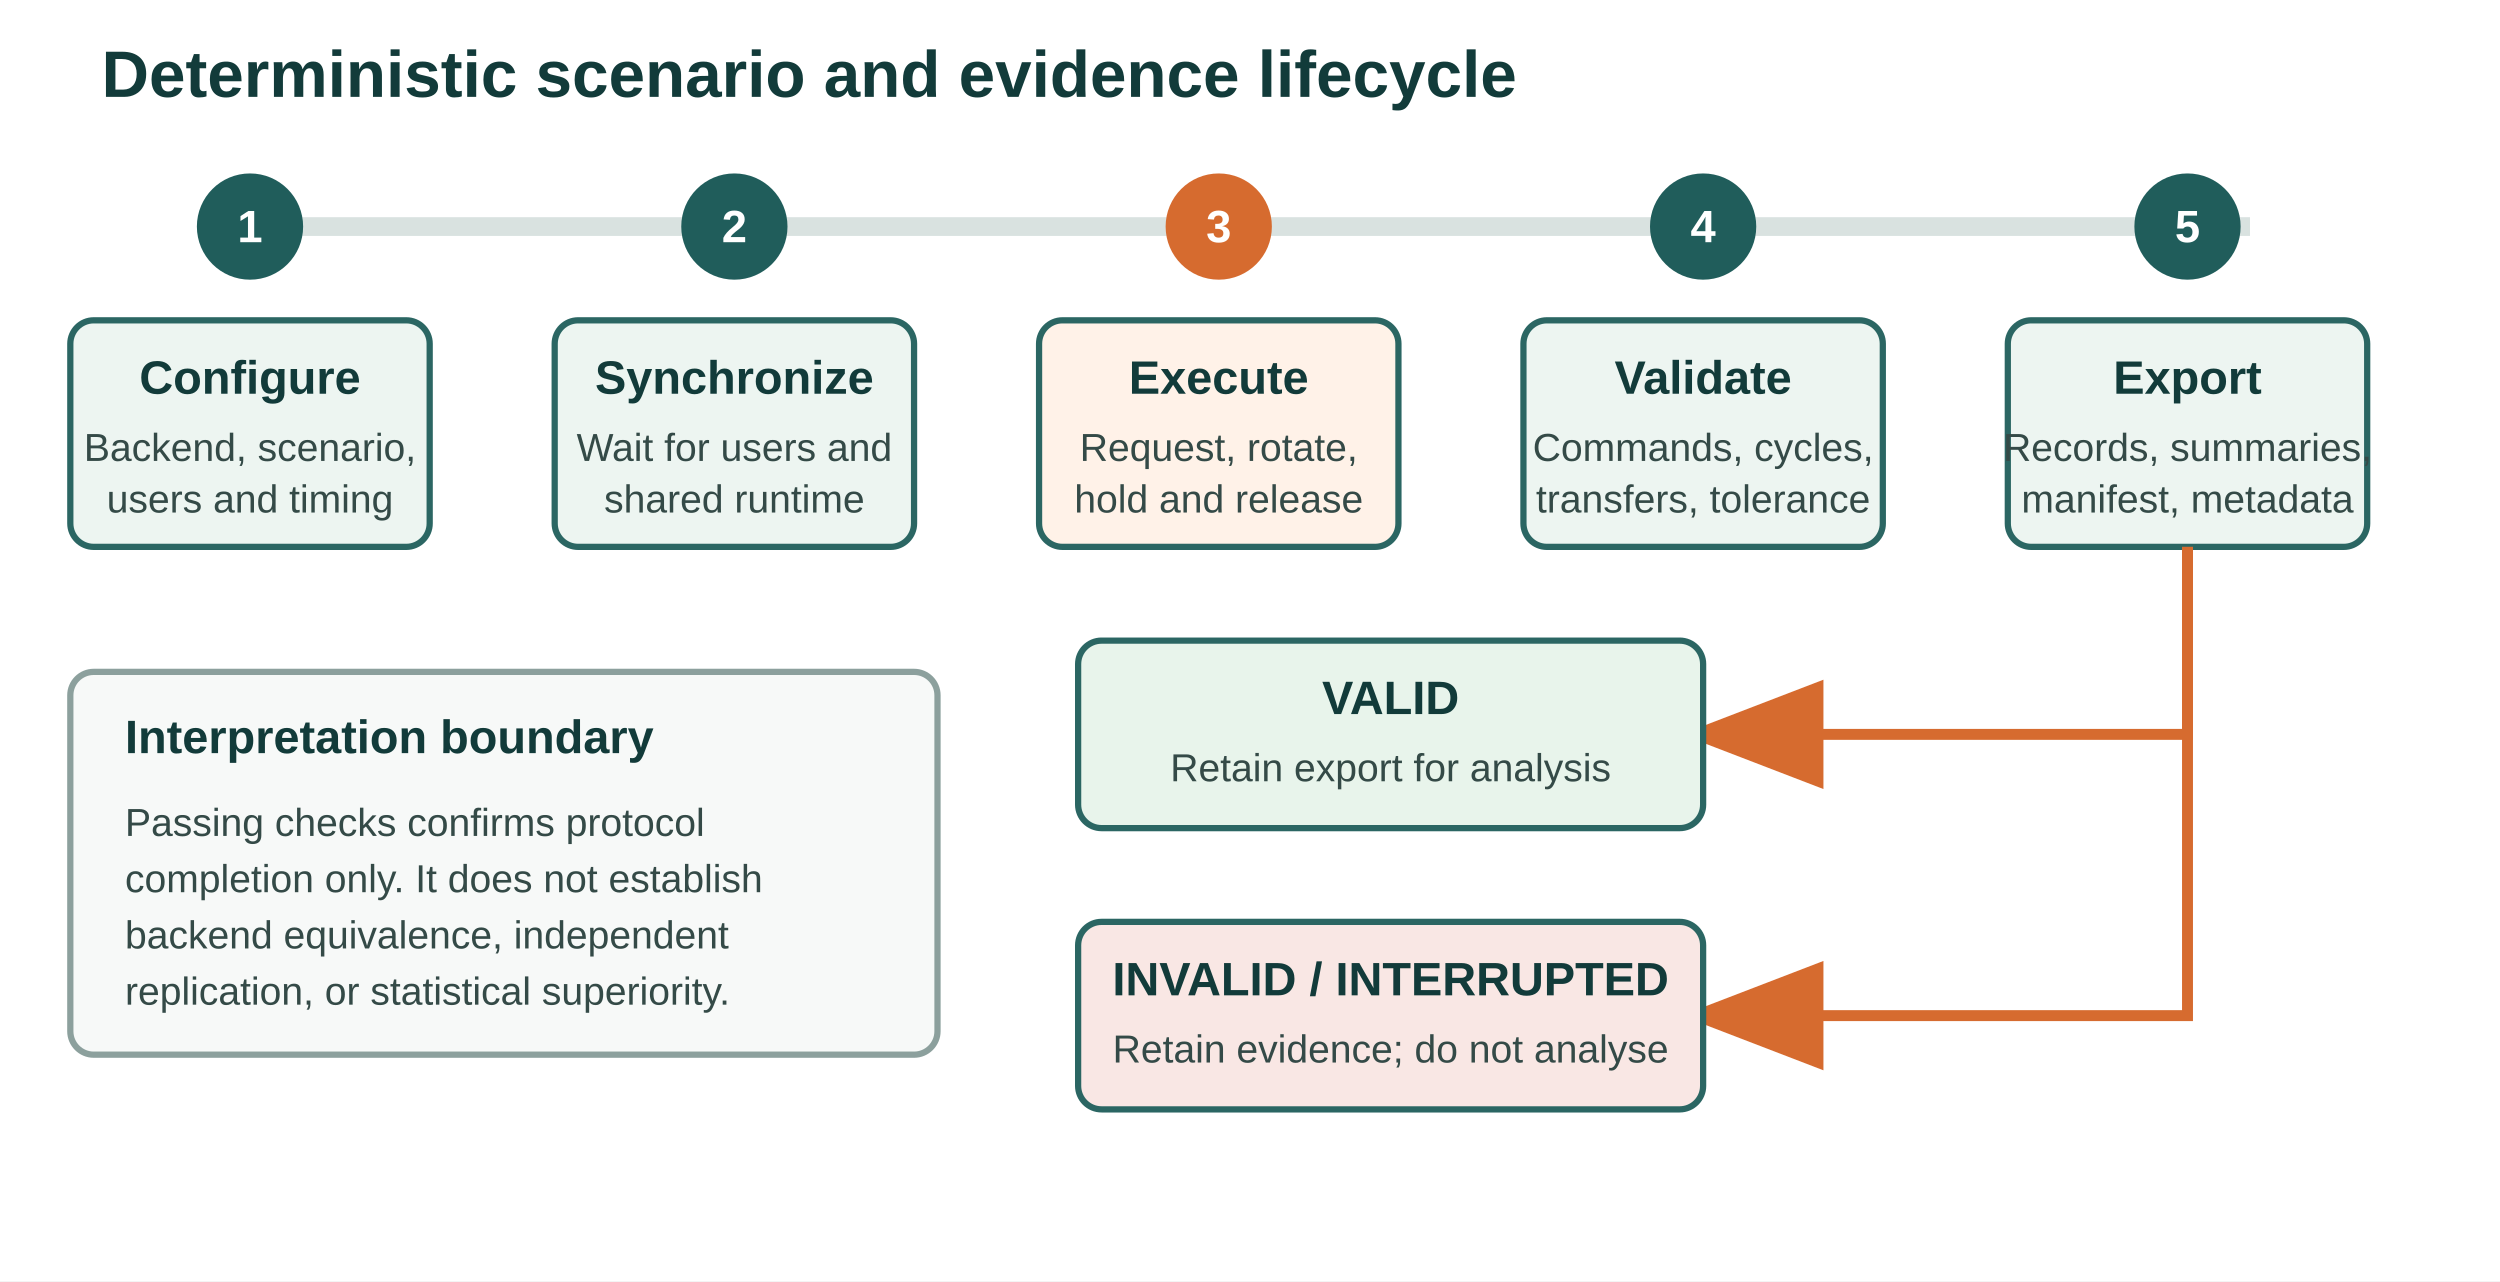
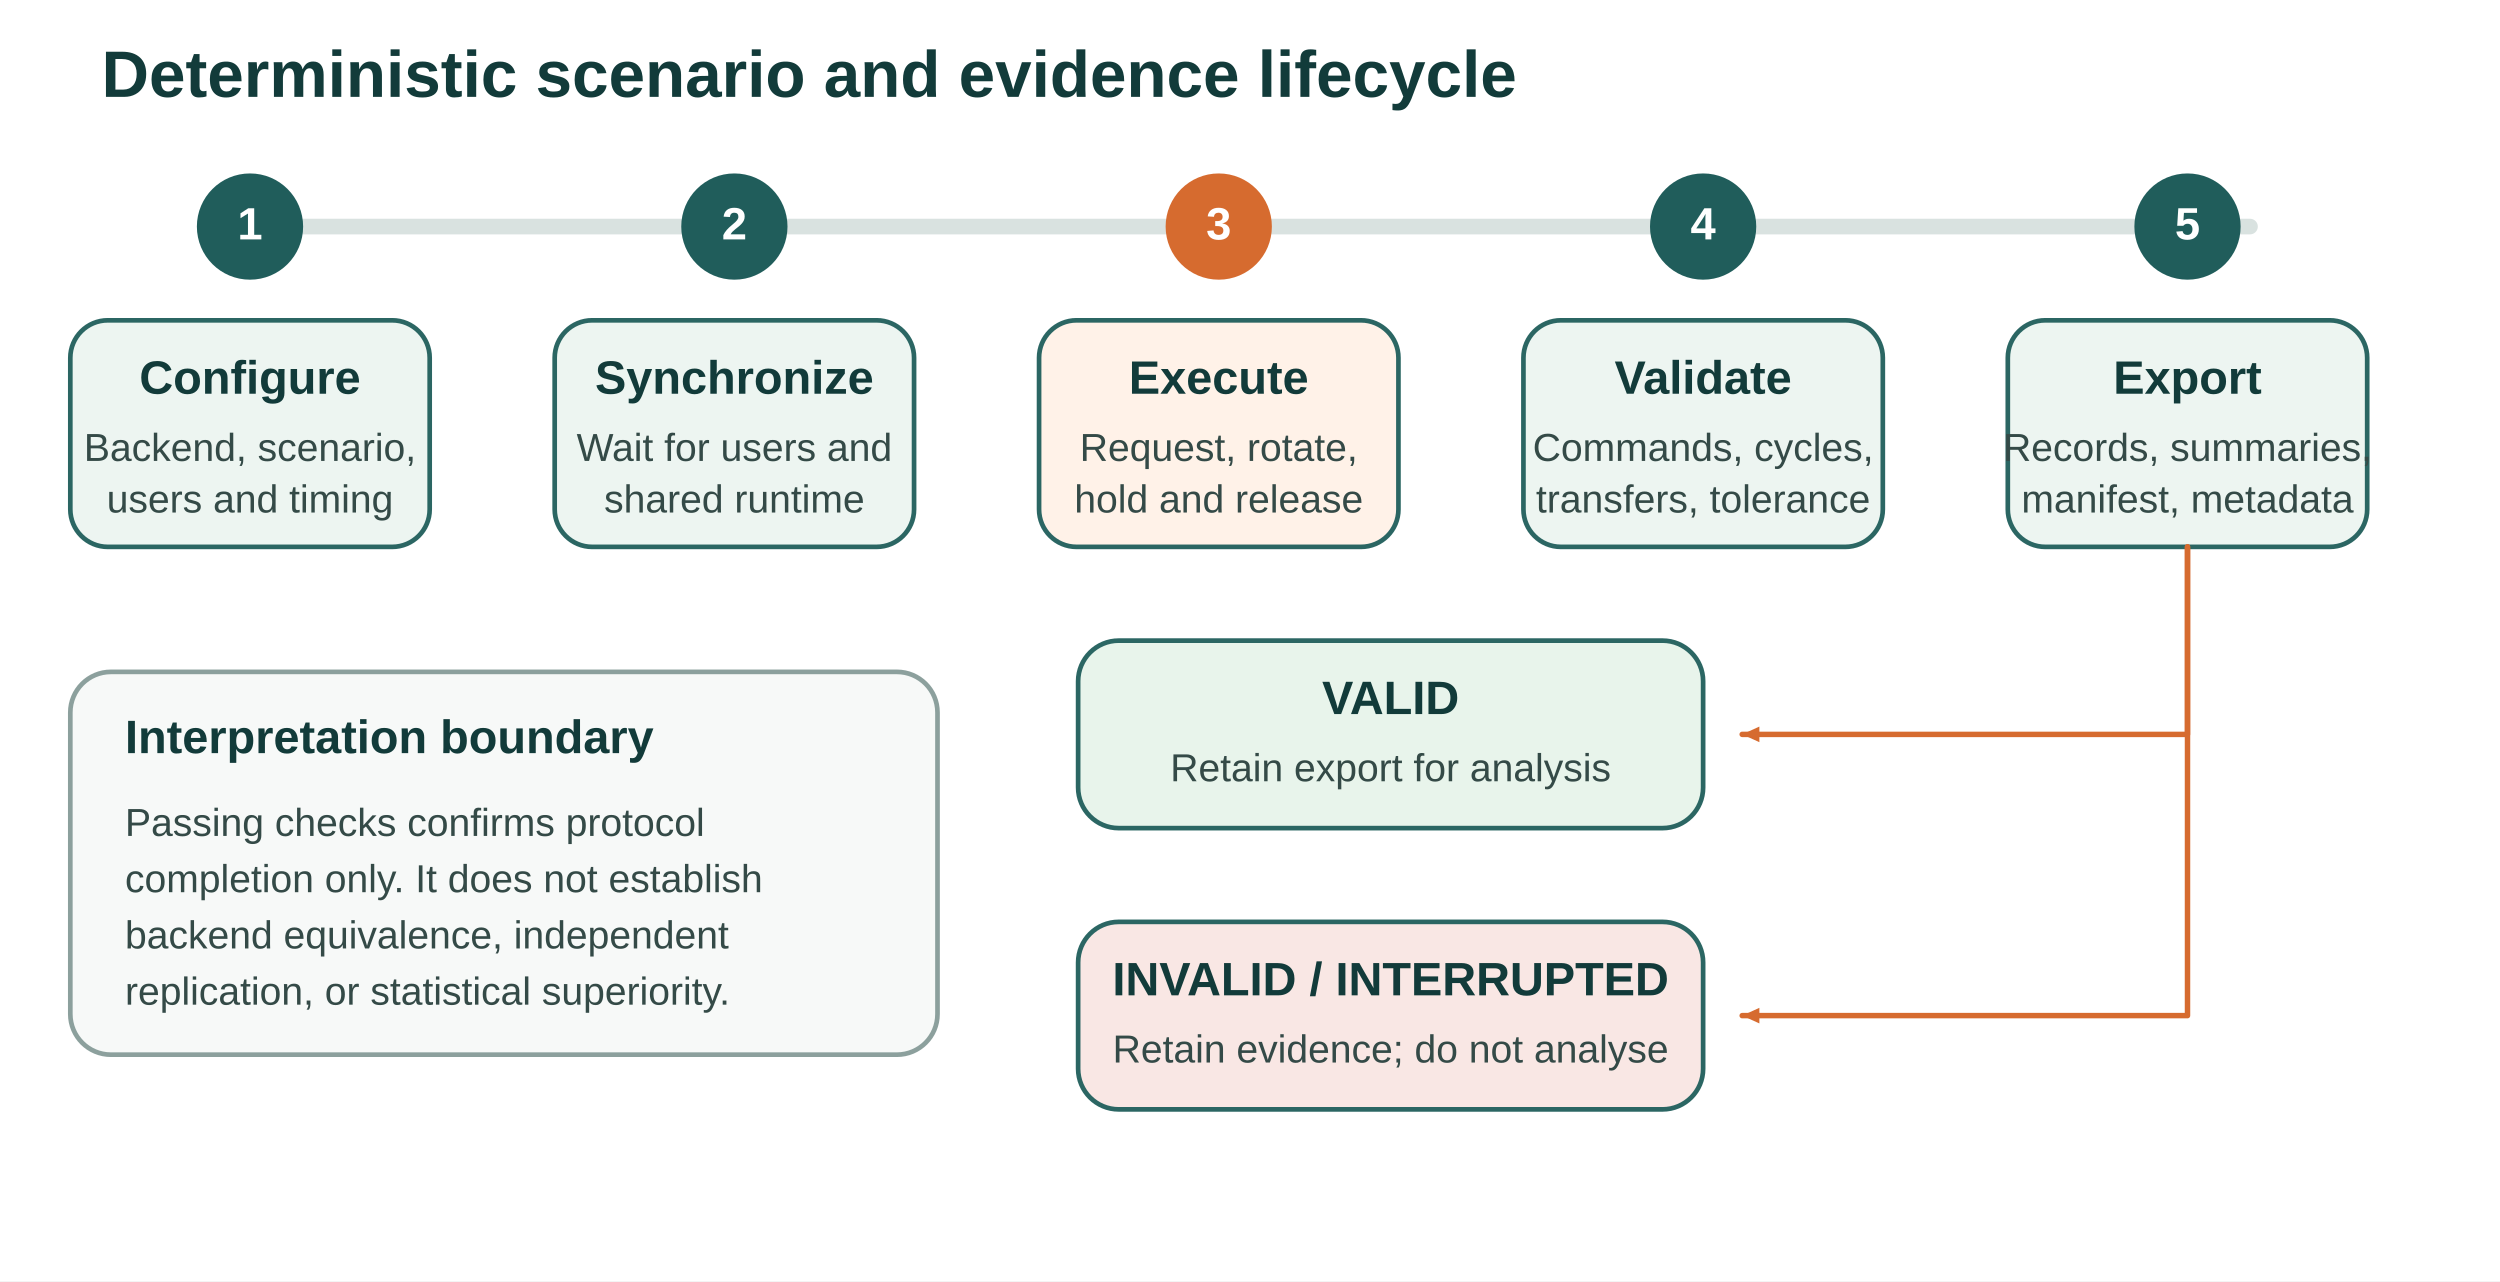
<svg xmlns="http://www.w3.org/2000/svg" width="1600" height="820" viewBox="0 0 1600 820">
  <defs>
    <style>
-       .title { font: 700 42px Arial, sans-serif; fill: #123b3a; }
-       .step { font: 700 30px Arial, sans-serif; fill: #123b3a; }
-       .body { font: 25px Arial, sans-serif; fill: #344a47; }
-       .num { font: 700 29px Arial, sans-serif; fill: #ffffff; }
-       .box { stroke: #2b6663; stroke-width: 4; }
-       .flow { stroke: #d66b2f; stroke-width: 7; fill: none; marker-end: url(#arrow); }
+       .title { font-family: Arial, sans-serif; font-size: 42px; font-weight: 700; fill: #123b3a; }
+       .heading { font-family: Arial, sans-serif; font-size: 30px; font-weight: 700; fill: #123b3a; }
+       .body { font-family: Arial, sans-serif; font-size: 25px; fill: #344a47; }
+       .number { font-family: Arial, sans-serif; font-size: 29px; font-weight: 700; fill: #ffffff; dominant-baseline: middle; }
+       .box { stroke: #2b6663; stroke-width: 3; }
+       .flow { stroke: #d66b2f; stroke-width: 3.5; stroke-linecap: round; stroke-linejoin: round; fill: none; marker-end: url(#arrow); }
    </style>
-     <marker id="arrow" markerWidth="14" markerHeight="14" refX="11" refY="5" orient="auto">
-       <path d="M0,0 L13,5 L0,10 Z" fill="#d66b2f" />
+     <marker id="arrow" markerWidth="12" markerHeight="12" refX="11" refY="5" orient="auto" markerUnits="userSpaceOnUse">
+       <path d="M0,0 L11,5 L0,10 Z" fill="#d66b2f" />
    </marker>
  </defs>
  <rect width="1600" height="820" fill="#ffffff" />
  <text x="65" y="62" class="title">Deterministic scenario and evidence lifecycle</text>
-   <line x1="160" y1="145" x2="1440" y2="145" stroke="#d9e2e0" stroke-width="12" />
+   <line x1="160" y1="145" x2="1440" y2="145" stroke="#d9e2e0" stroke-width="10" stroke-linecap="round" />
  <g transform="translate(45 0)">
    <circle cx="115" cy="145" r="34" fill="#205d5b" />
-     <text x="115" y="155" text-anchor="middle" class="num">1</text>
-     <rect x="0" y="205" width="230" height="145" rx="15" class="box" fill="#edf5f1" />
-     <text x="115" y="252" text-anchor="middle" class="step">Configure</text>
+     <text x="115" y="145" text-anchor="middle" class="number">1</text>
+     <rect x="0" y="205" width="230" height="145" rx="24" class="box" fill="#edf5f1" />
+     <text x="115" y="252" text-anchor="middle" class="heading">Configure</text>
    <text x="115" y="295" text-anchor="middle" class="body">Backend, scenario,</text>
    <text x="115" y="328" text-anchor="middle" class="body">users and timing</text>
  </g>
  <g transform="translate(355 0)">
    <circle cx="115" cy="145" r="34" fill="#205d5b" />
-     <text x="115" y="155" text-anchor="middle" class="num">2</text>
-     <rect x="0" y="205" width="230" height="145" rx="15" class="box" fill="#edf5f1" />
-     <text x="115" y="252" text-anchor="middle" class="step">Synchronize</text>
+     <text x="115" y="145" text-anchor="middle" class="number">2</text>
+     <rect x="0" y="205" width="230" height="145" rx="24" class="box" fill="#edf5f1" />
+     <text x="115" y="252" text-anchor="middle" class="heading">Synchronize</text>
    <text x="115" y="295" text-anchor="middle" class="body">Wait for users and</text>
    <text x="115" y="328" text-anchor="middle" class="body">shared runtime</text>
  </g>
  <g transform="translate(665 0)">
    <circle cx="115" cy="145" r="34" fill="#d66b2f" />
-     <text x="115" y="155" text-anchor="middle" class="num">3</text>
-     <rect x="0" y="205" width="230" height="145" rx="15" class="box" fill="#fff2e8" />
-     <text x="115" y="252" text-anchor="middle" class="step">Execute</text>
+     <text x="115" y="145" text-anchor="middle" class="number">3</text>
+     <rect x="0" y="205" width="230" height="145" rx="24" class="box" fill="#fff2e8" />
+     <text x="115" y="252" text-anchor="middle" class="heading">Execute</text>
    <text x="115" y="295" text-anchor="middle" class="body">Request, rotate,</text>
    <text x="115" y="328" text-anchor="middle" class="body">hold and release</text>
  </g>
  <g transform="translate(975 0)">
    <circle cx="115" cy="145" r="34" fill="#205d5b" />
-     <text x="115" y="155" text-anchor="middle" class="num">4</text>
-     <rect x="0" y="205" width="230" height="145" rx="15" class="box" fill="#edf5f1" />
-     <text x="115" y="252" text-anchor="middle" class="step">Validate</text>
+     <text x="115" y="145" text-anchor="middle" class="number">4</text>
+     <rect x="0" y="205" width="230" height="145" rx="24" class="box" fill="#edf5f1" />
+     <text x="115" y="252" text-anchor="middle" class="heading">Validate</text>
    <text x="115" y="295" text-anchor="middle" class="body">Commands, cycles,</text>
    <text x="115" y="328" text-anchor="middle" class="body">transfers, tolerance</text>
  </g>
  <g transform="translate(1285 0)">
    <circle cx="115" cy="145" r="34" fill="#205d5b" />
-     <text x="115" y="155" text-anchor="middle" class="num">5</text>
-     <rect x="0" y="205" width="230" height="145" rx="15" class="box" fill="#edf5f1" />
-     <text x="115" y="252" text-anchor="middle" class="step">Export</text>
+     <text x="115" y="145" text-anchor="middle" class="number">5</text>
+     <rect x="0" y="205" width="230" height="145" rx="24" class="box" fill="#edf5f1" />
+     <text x="115" y="252" text-anchor="middle" class="heading">Export</text>
    <text x="115" y="295" text-anchor="middle" class="body">Records, summaries,</text>
    <text x="115" y="328" text-anchor="middle" class="body">manifest, metadata</text>
  </g>
-   <path d="M1400 350 L1400 470 L1090 470" class="flow" />
-   <rect x="690" y="410" width="400" height="120" rx="15" class="box" fill="#e8f4eb" />
-   <text x="890" y="457" text-anchor="middle" class="step">VALID</text>
+   <path d="M1400 350 L1400 470 L1115 470" class="flow" />
+   <rect x="690" y="410" width="400" height="120" rx="26" class="box" fill="#e8f4eb" />
+   <text x="890" y="457" text-anchor="middle" class="heading">VALID</text>
  <text x="890" y="500" text-anchor="middle" class="body">Retain export for analysis</text>
-   <path d="M1400 350 L1400 650 L1090 650" class="flow" />
-   <rect x="690" y="590" width="400" height="120" rx="15" class="box" fill="#f9e7e4" />
-   <text x="890" y="637" text-anchor="middle" class="step">INVALID / INTERRUPTED</text>
+   <path d="M1400 350 L1400 650 L1115 650" class="flow" />
+   <rect x="690" y="590" width="400" height="120" rx="26" class="box" fill="#f9e7e4" />
+   <text x="890" y="637" text-anchor="middle" class="heading">INVALID / INTERRUPTED</text>
  <text x="890" y="680" text-anchor="middle" class="body">Retain evidence; do not analyse</text>
-   <rect x="45" y="430" width="555" height="245" rx="15" fill="#f7f9f8" stroke="#8ca09d" stroke-width="4" />
-   <text x="80" y="482" class="step">Interpretation boundary</text>
+   <rect x="45" y="430" width="555" height="245" rx="26" fill="#f7f9f8" stroke="#8ca09d" stroke-width="3" />
+   <text x="80" y="482" class="heading">Interpretation boundary</text>
  <text x="80" y="535" class="body">Passing checks confirms protocol</text>
  <text x="80" y="571" class="body">completion only. It does not establish</text>
  <text x="80" y="607" class="body">backend equivalence, independent</text>
  <text x="80" y="643" class="body">replication, or statistical superiority.</text>
</svg>
